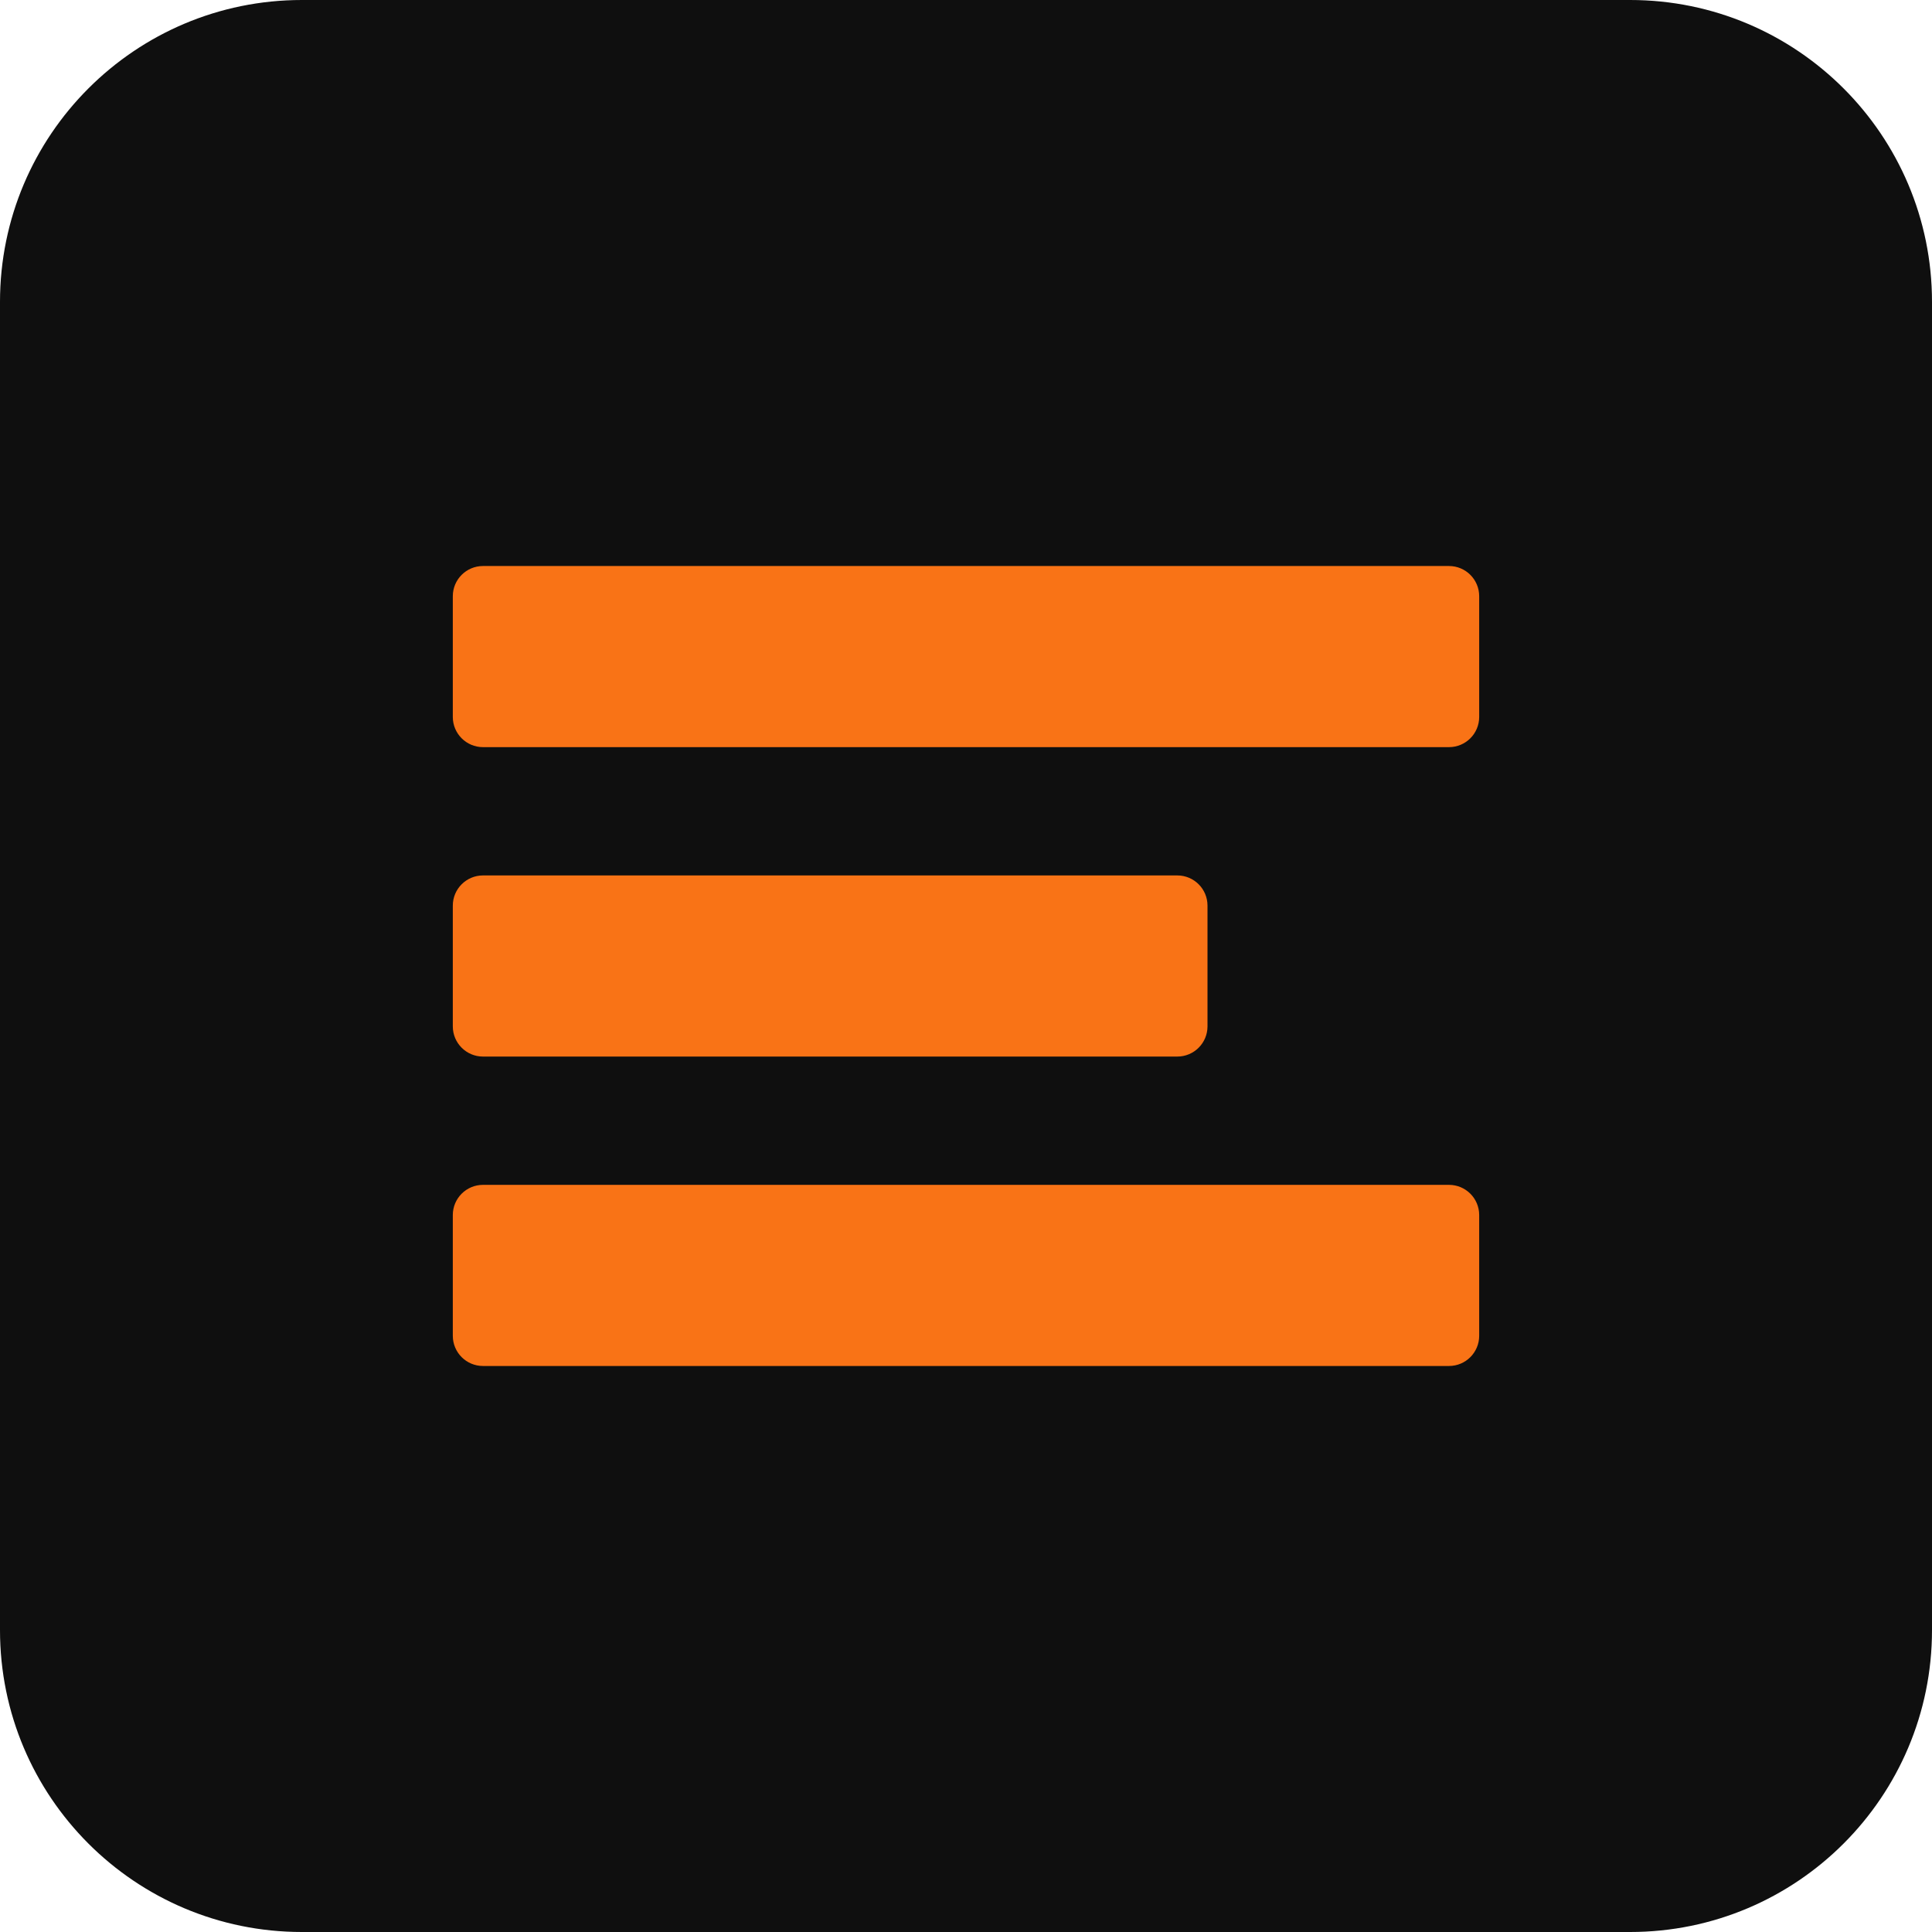
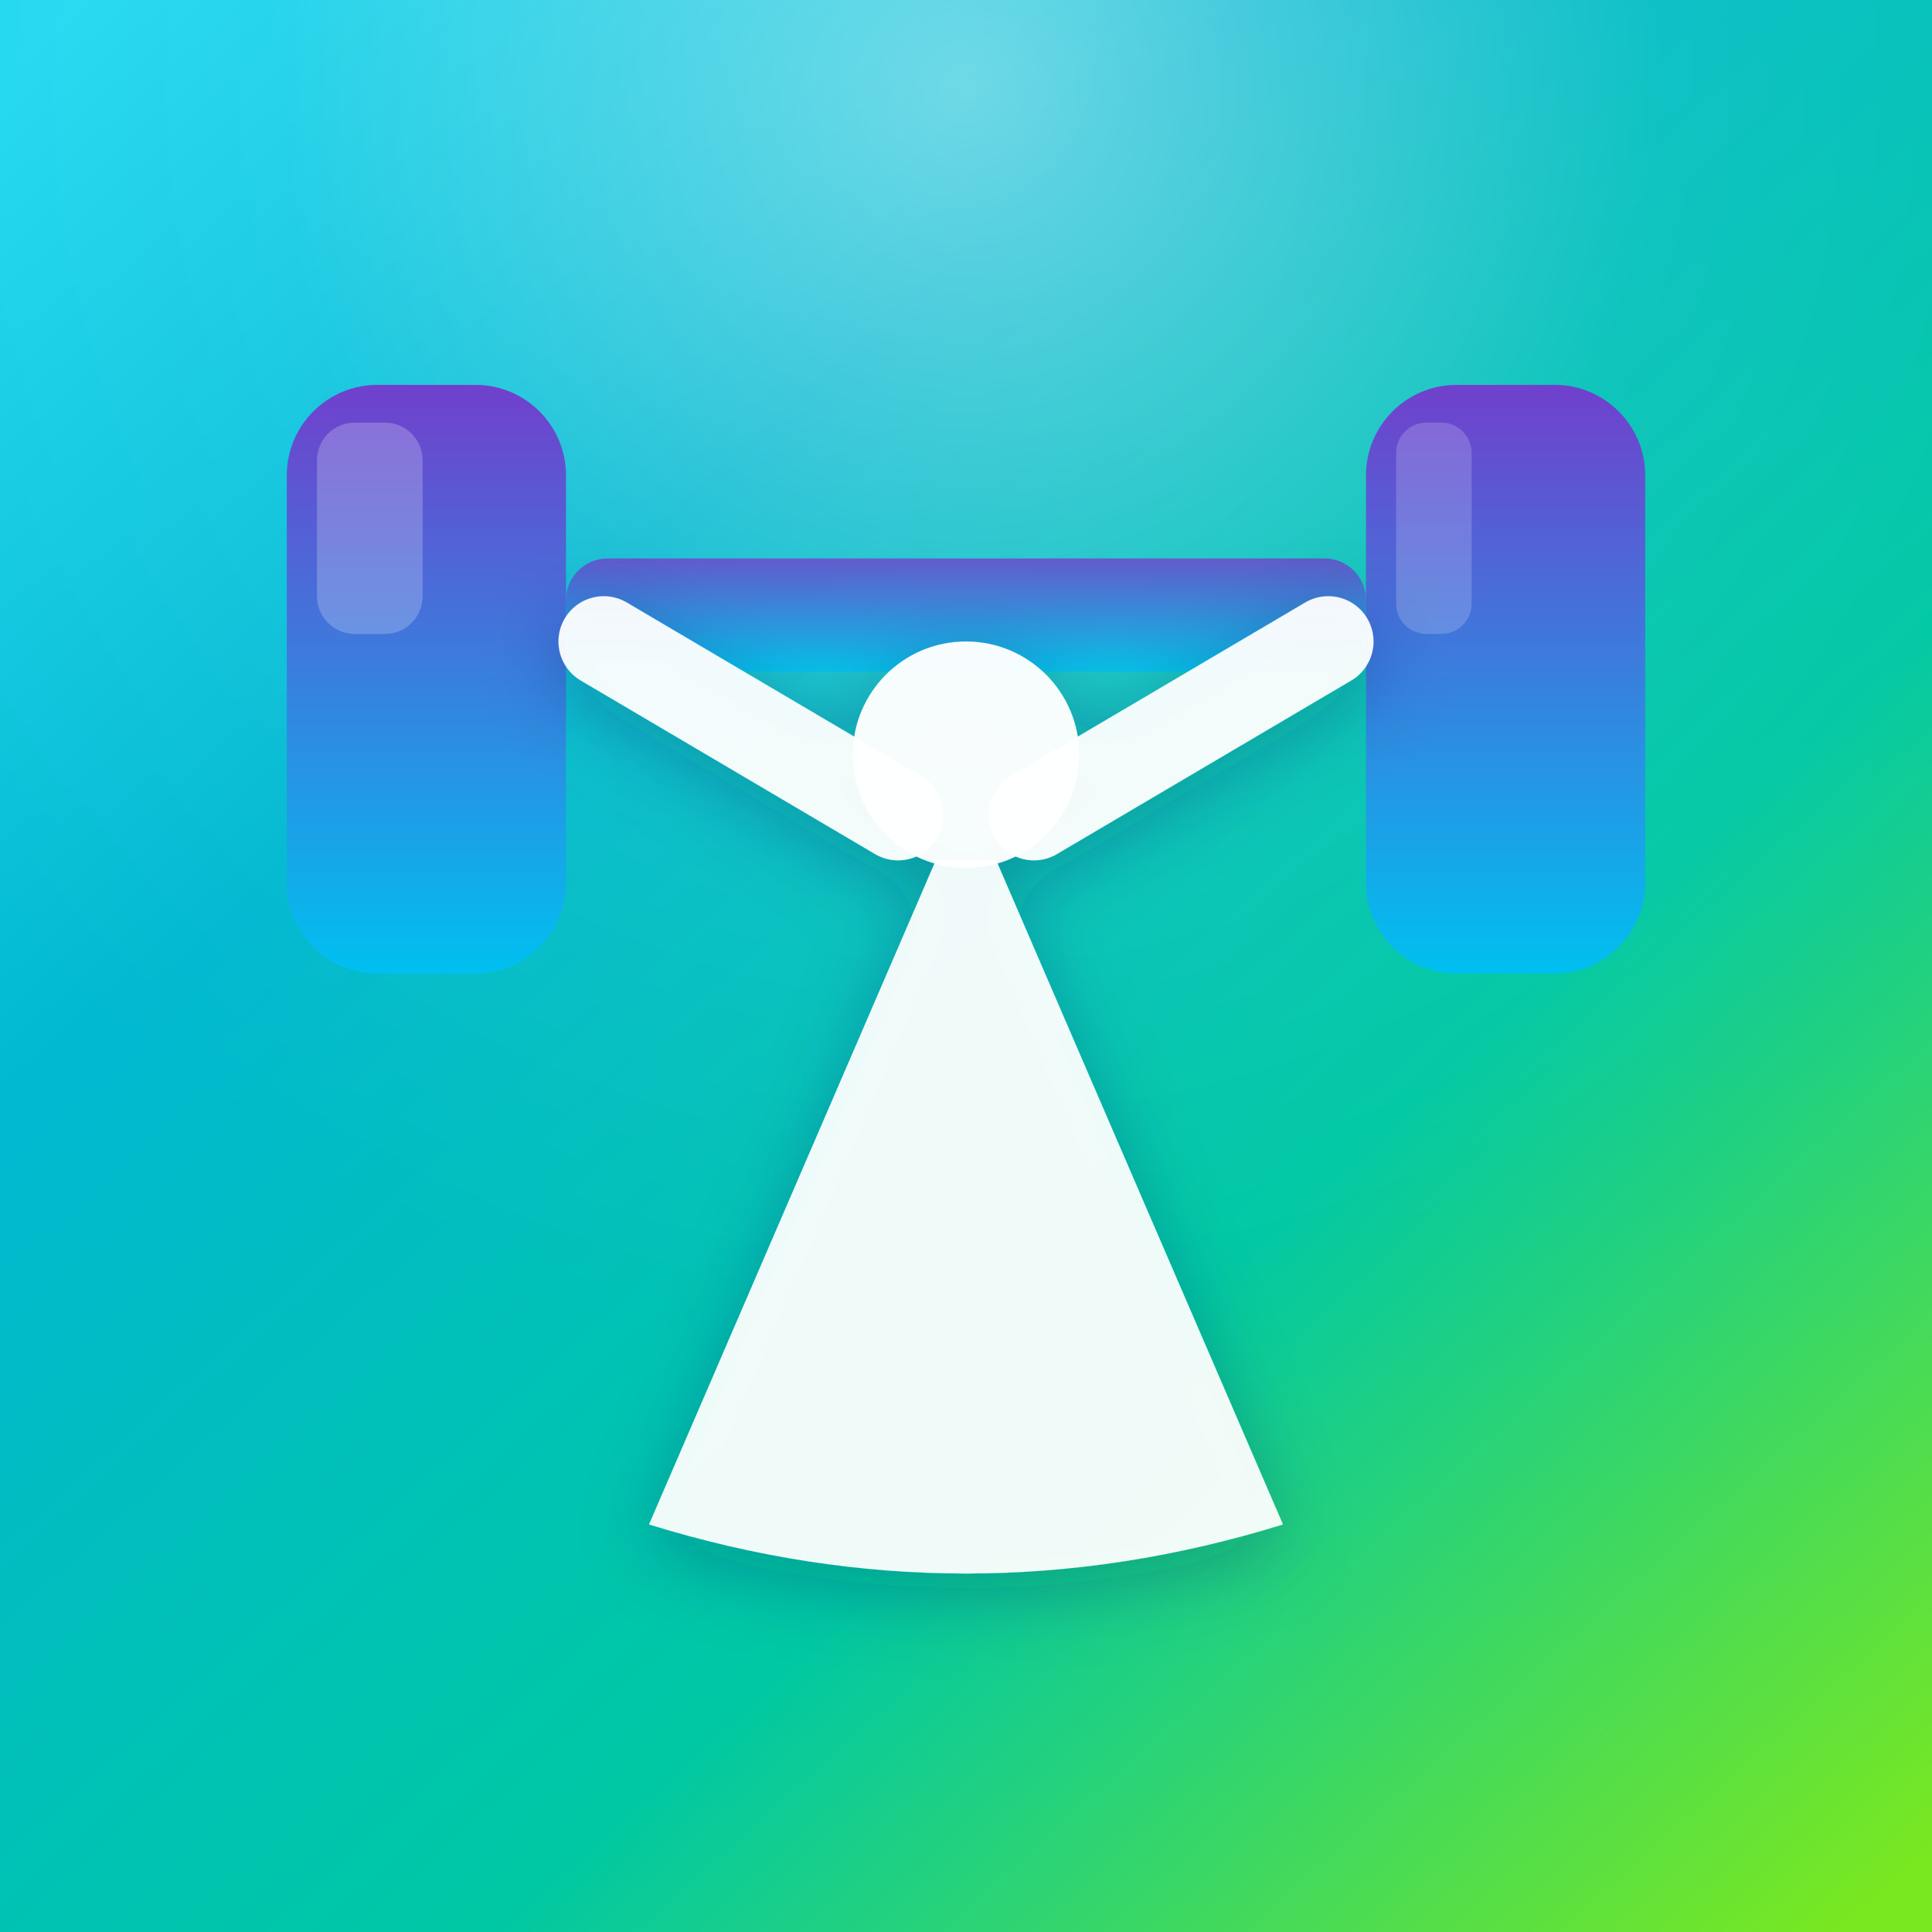
<svg xmlns="http://www.w3.org/2000/svg" viewBox="0 0 512 512">
-   <rect width="512" height="512" rx="80" fill="#0f0f0f" />
-   <rect x="120" y="150" width="272" height="48" rx="8" fill="#f97316" />
-   <rect x="120" y="232" width="200" height="48" rx="8" fill="#f97316" />
-   <rect x="120" y="314" width="272" height="48" rx="8" fill="#f97316" />
+   <defs>
+     <linearGradient id="bg" x1="5%" y1="0%" x2="95%" y2="100%">
+       <stop offset="0%" stop-color="#20D8F0" />
+       <stop offset="30%" stop-color="#00B8D0" />
+       <stop offset="65%" stop-color="#00C8A4" />
+       <stop offset="100%" stop-color="#7AE820" />
+     </linearGradient>
+     <linearGradient id="disc" x1="0%" y1="0%" x2="0%" y2="100%">
+       <stop offset="0%" stop-color="#7040CC" />
+       <stop offset="100%" stop-color="#00C0F0" />
+     </linearGradient>
+     <radialGradient id="gloss" cx="50%" cy="5%" r="65%">
+       <stop offset="0%" stop-color="rgba(255,255,255,0.42)" />
+       <stop offset="55%" stop-color="rgba(255,255,255,0.06)" />
+       <stop offset="100%" stop-color="rgba(255,255,255,0)" />
+     </radialGradient>
+     <filter id="figShadow" x="-25%" y="-15%" width="150%" height="145%">
+       <feDropShadow dx="0" dy="5" stdDeviation="10" flood-color="rgba(0,40,80,0.28)" />
+     </filter>
+   </defs>
+   <rect width="512" height="512" fill="url(#bg)" />
+   <rect width="512" height="512" fill="url(#gloss)" />
+   <rect x="76" y="102" width="74" height="156" rx="24" fill="url(#disc)" />
+   <rect x="362" y="102" width="74" height="156" rx="24" fill="url(#disc)" />
+   <rect x="150" y="148" width="212" height="30" rx="11" fill="url(#disc)" opacity="0.80" />
+   <g filter="url(#figShadow)">
+     <circle cx="256" cy="200" r="30" fill="rgba(255,255,255,0.96)" />
+     <line x1="238" y1="216" x2="160" y2="170" stroke="rgba(255,255,255,0.94)" stroke-width="24" stroke-linecap="round" />
+     <line x1="274" y1="216" x2="352" y2="170" stroke="rgba(255,255,255,0.94)" stroke-width="24" stroke-linecap="round" />
+     <path d="M 248 228 L 172 404 Q 256 430 340 404 L 264 228 Z" fill="rgba(255,255,255,0.93)" />
+   </g>
+   <rect x="84" y="112" width="28" height="56" rx="10" fill="rgba(255,255,255,0.22)" />
+   <rect x="370" y="112" width="20" height="56" rx="8" fill="rgba(255,255,255,0.18)" />
</svg>
